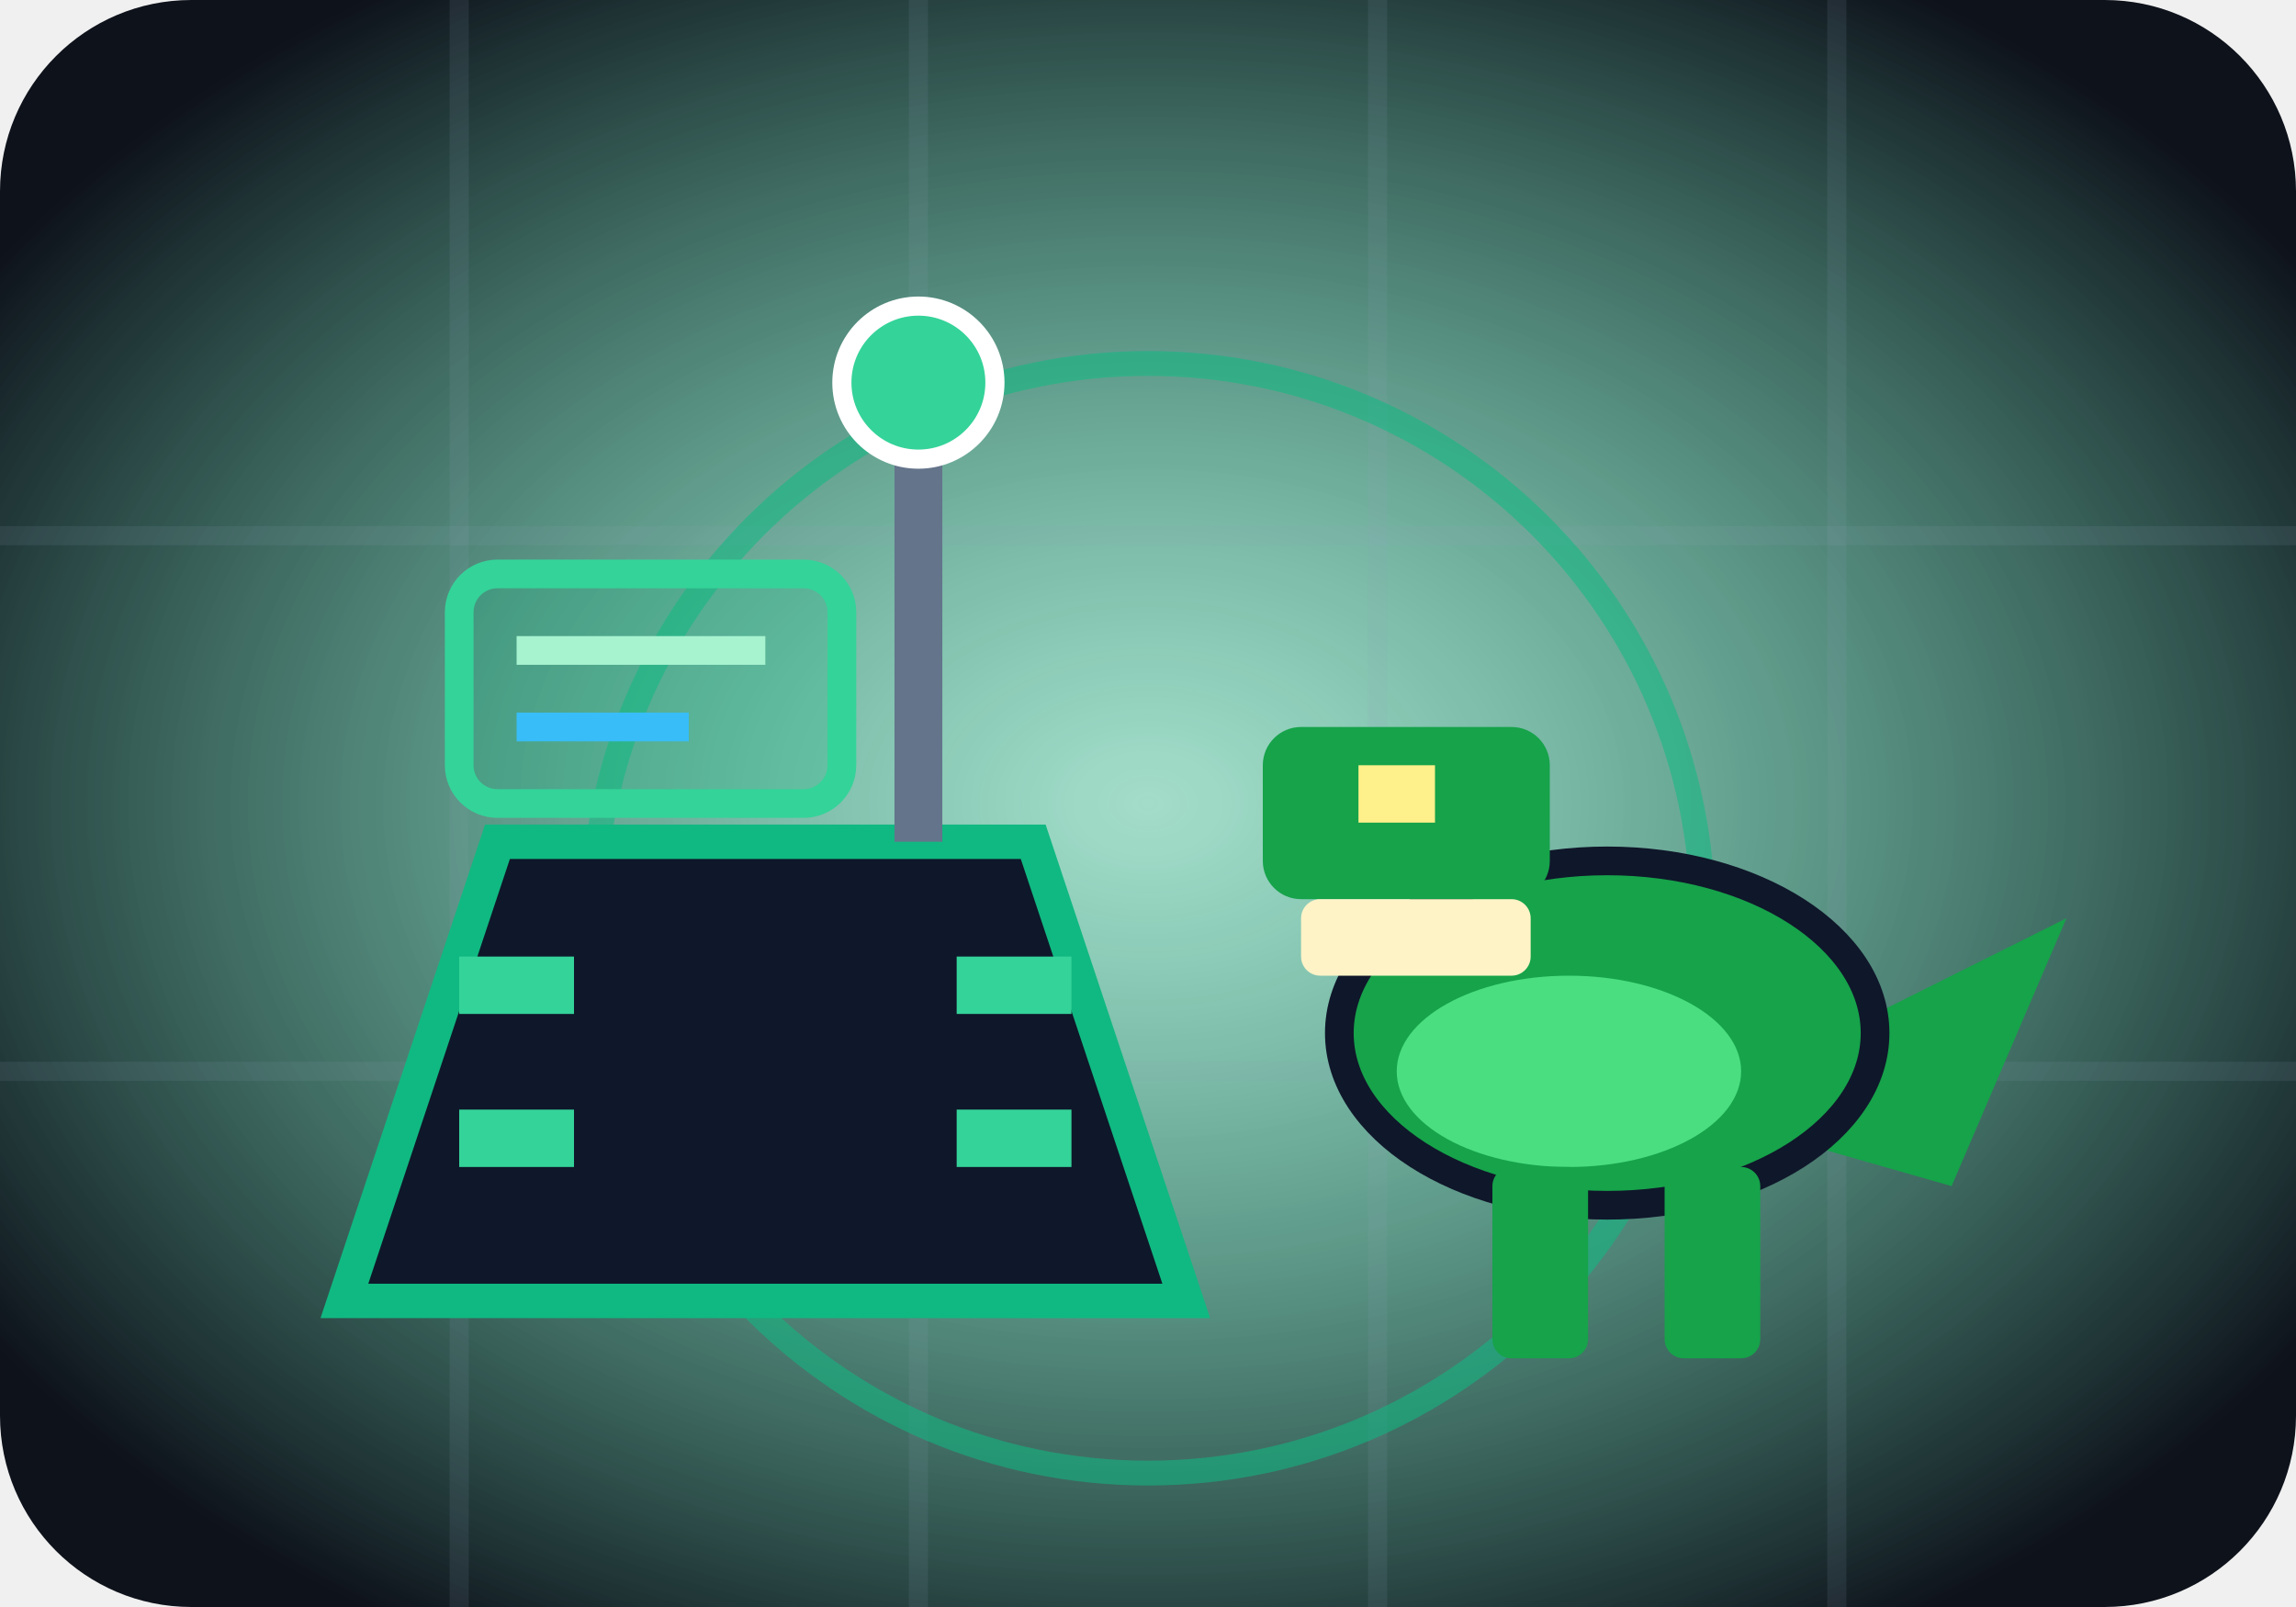
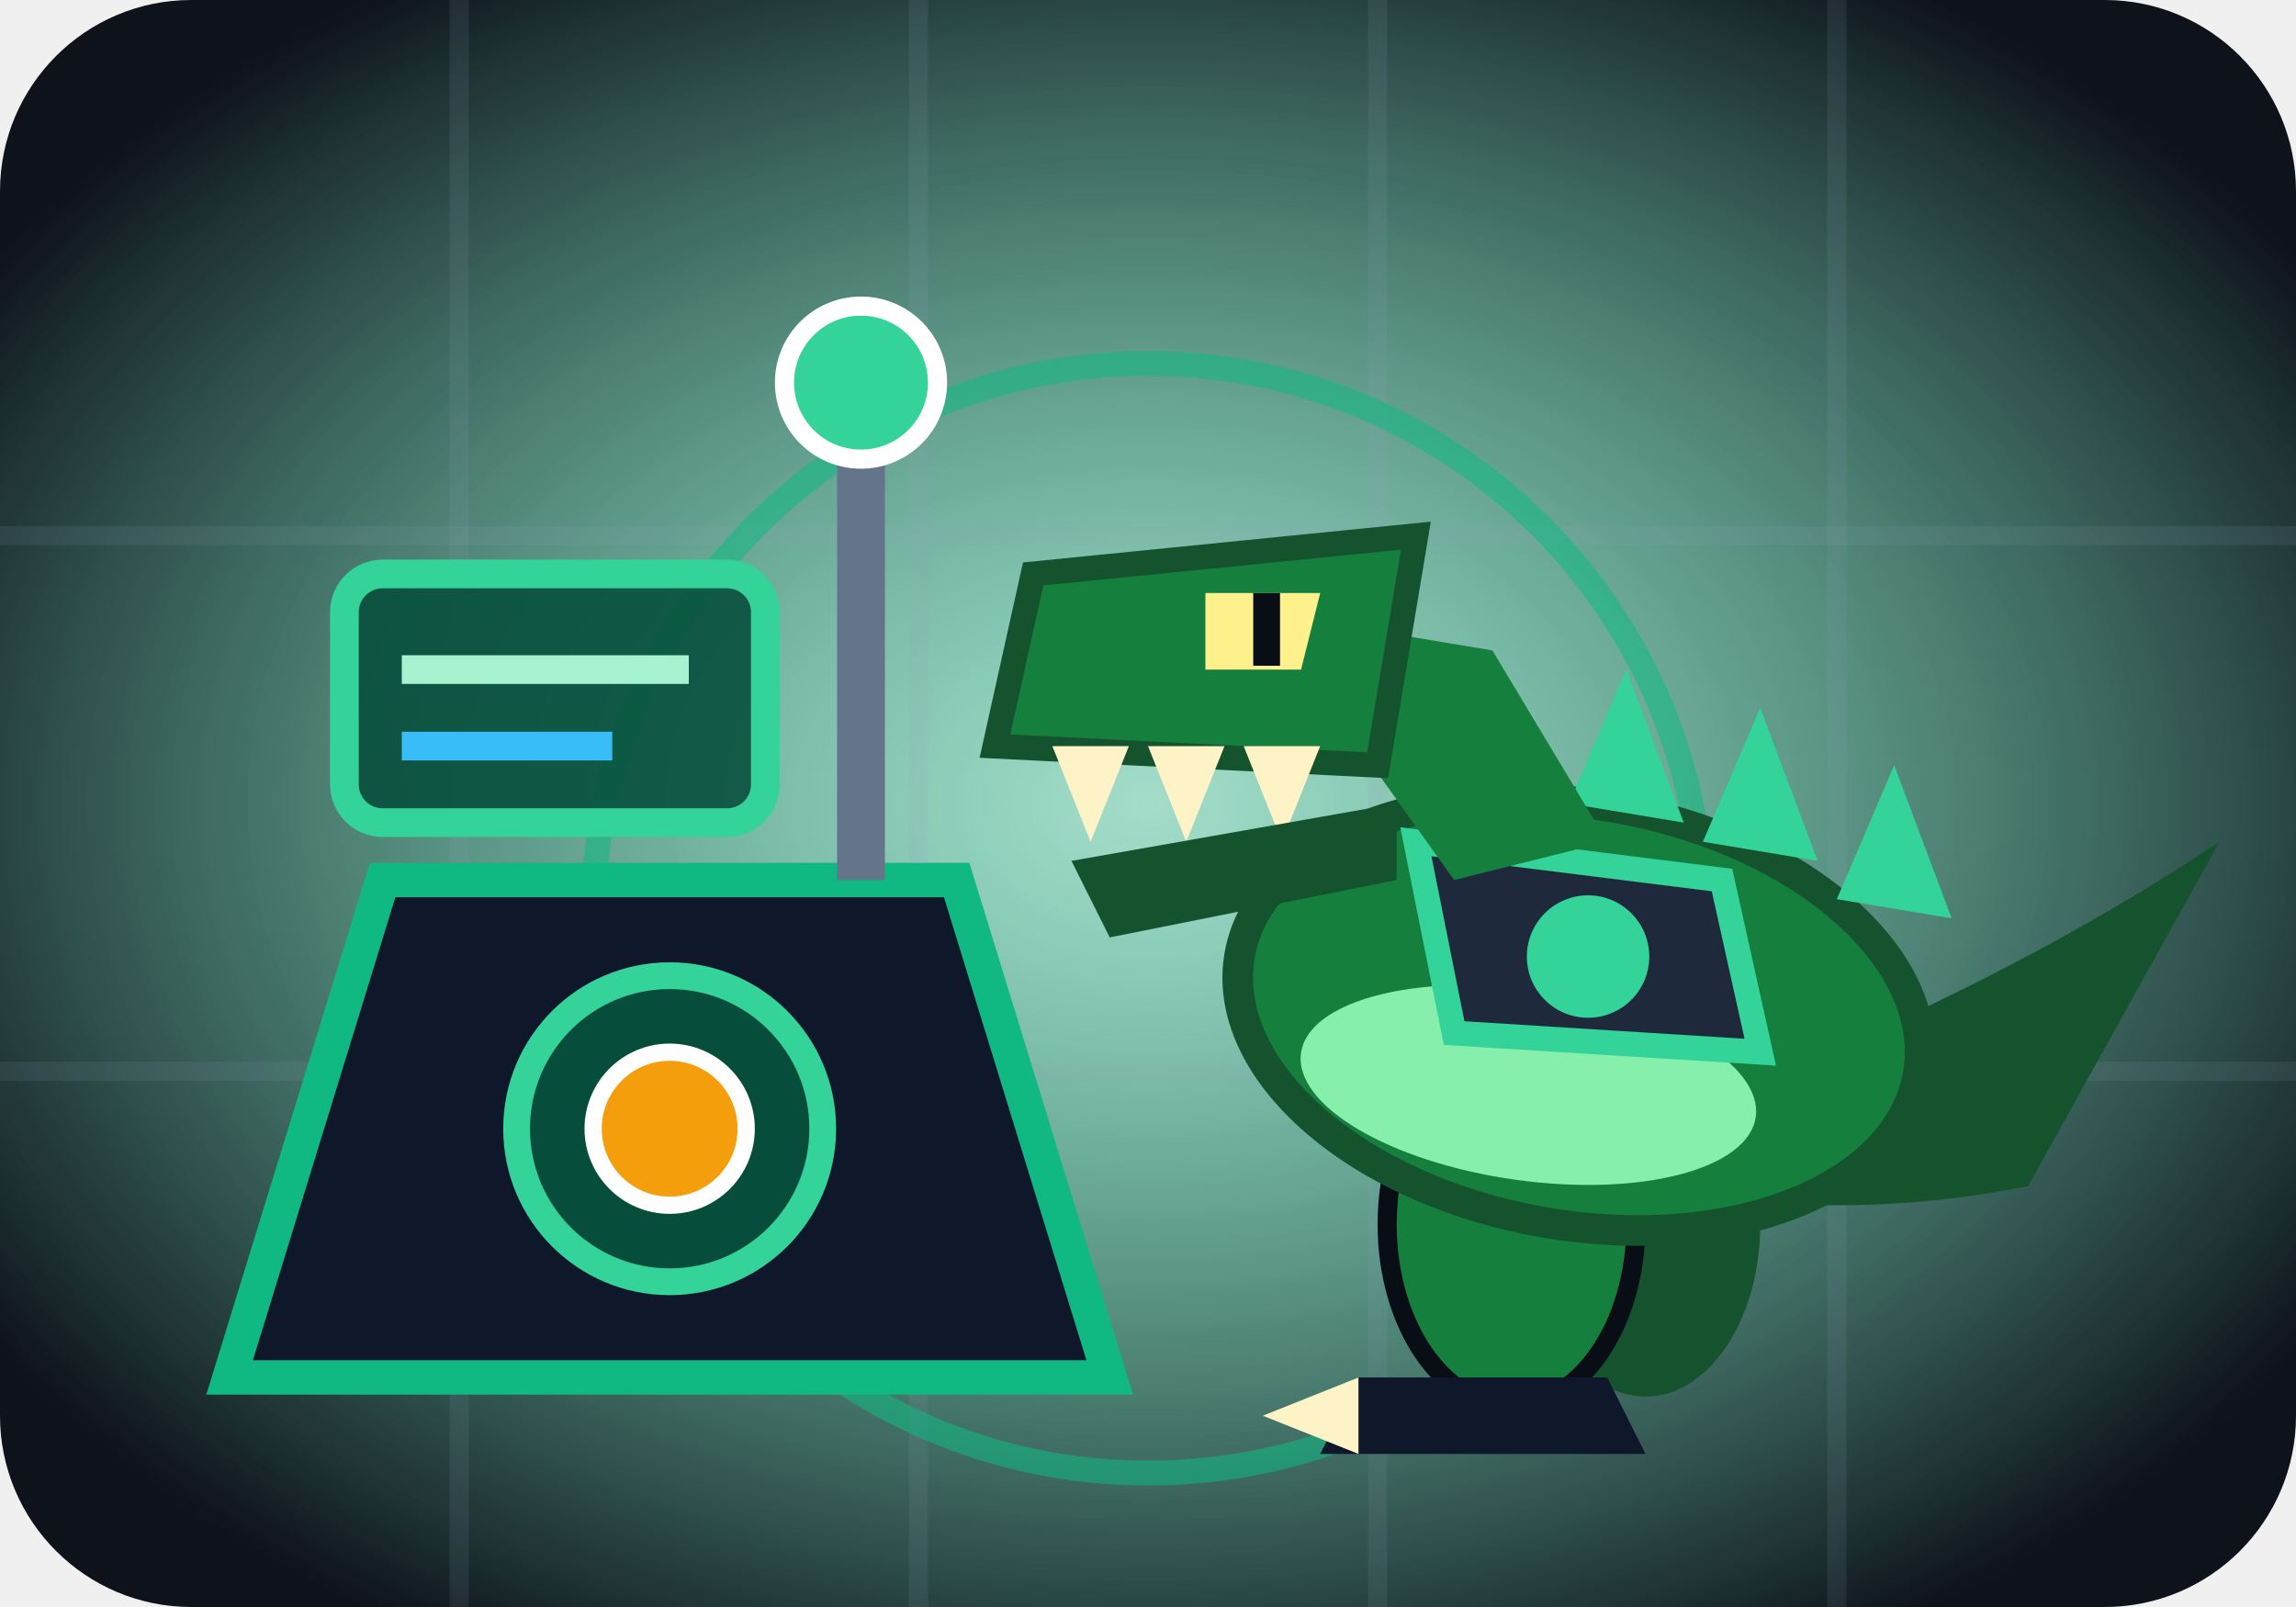
<svg xmlns="http://www.w3.org/2000/svg" viewBox="0 0 120 84" width="120" height="84">
  <defs>
    <radialGradient id="bg_dino_1" cx="50%" cy="50%" r="60%">
      <stop offset="0%" stop-color="#10b981" stop-opacity="0.34" />
      <stop offset="100%" stop-color="#090d16" stop-opacity="0.98" />
    </radialGradient>
  </defs>
  <rect width="120" height="84" rx="10" fill="url(#bg_dino_1)" />
  <g stroke="rgba(148,163,184,0.12)" stroke-width="1">
    <line x1="24" y1="0" x2="24" y2="84" />
    <line x1="48" y1="0" x2="48" y2="84" />
    <line x1="72" y1="0" x2="72" y2="84" />
    <line x1="96" y1="0" x2="96" y2="84" />
    <line x1="0" y1="28" x2="120" y2="28" />
    <line x1="0" y1="56" x2="120" y2="56" />
  </g>
  <circle cx="60" cy="48" r="29" fill="none" stroke="#10b981" stroke-width="1.3" stroke-opacity="0.55" stroke-dasharray="none" />
-   <polygon points="18,68 26,44 54,44 62,68" fill="#0f172a" stroke="#10b981" stroke-width="1.8" />
-   <rect x="24" y="30" width="20" height="12" rx="2" fill="rgba(16,185,129,0.25)" stroke="#34d399" stroke-width="1.5" />
-   <line x1="27" y1="34" x2="40" y2="34" stroke="#a7f3d0" stroke-width="1.5" />
-   <line x1="27" y1="38" x2="36" y2="38" stroke="#38bdf8" stroke-width="1.5" />
-   <line x1="48" y1="44" x2="48" y2="22" stroke="#64748b" stroke-width="2.5" />
-   <circle cx="48" cy="20" r="4" fill="#34d399" stroke="#fff" stroke-width="1" />
-   <rect x="24" y="50" width="6" height="3" fill="#34d399" />
-   <rect x="50" y="50" width="6" height="3" fill="#34d399" />
-   <rect x="24" y="58" width="6" height="3" fill="#34d399" />
-   <rect x="50" y="58" width="6" height="3" fill="#34d399" />
-   <g transform="translate(84,54)">
-     <path d="M4,4 L24,-6 L18,8 Z" fill="#16a34a" />
-     <ellipse cx="0" cy="0" rx="14" ry="9" fill="#16a34a" stroke="#0f172a" stroke-width="1.5" />
-     <ellipse cx="-2" cy="2" rx="9" ry="5" fill="#4ade80" />
-     <rect x="-18" y="-16" width="15" height="9" rx="2" fill="#16a34a" />
-     <rect x="-16" y="-7" width="12" height="4" rx="1" fill="#fef3c7" />
-     <rect x="-13" y="-14" width="4" height="3" fill="#fef08a" />
-     <rect x="-6" y="7" width="5" height="10" rx="1" fill="#16a34a" />
-     <rect x="3" y="7" width="5" height="10" rx="1" fill="#16a34a" />
+   <polygon points="12,72 20,46 50,46 58,72" fill="#0f172a" stroke="#10b981" stroke-width="1.8" />
+   <circle cx="35" cy="59" r="8" fill="#064e3b" stroke="#34d399" stroke-width="1.4" />
+   <circle cx="35" cy="59" r="4" fill="#f59e0b" stroke="#fff" stroke-width="0.9" />
+   <rect x="18" y="30" width="22" height="13" rx="2" fill="rgba(6,78,59,0.88)" stroke="#34d399" stroke-width="1.5" />
+   <line x1="21" y1="35" x2="36" y2="35" stroke="#a7f3d0" stroke-width="1.5" />
+   <line x1="21" y1="39" x2="32" y2="39" stroke="#38bdf8" stroke-width="1.5" />
+   <line x1="45" y1="46" x2="45" y2="22" stroke="#64748b" stroke-width="2.5" />
+   <circle cx="45" cy="20" r="4" fill="#34d399" stroke="#fff" stroke-width="1" />
+   <g transform="translate(82,56)">
+     <path d="M6,2 Q22,-4 34,-12 L24,6 Q14,8 4,6 Z" fill="#14532d" />
+     <ellipse cx="4" cy="8" rx="6" ry="9" fill="#14532d" />
+     <ellipse cx="-3" cy="8" rx="6.5" ry="9.5" fill="#15803d" stroke="#090d16" stroke-width="1" />
+     <polygon points="-11,16 2,16 4,20 -13,20" fill="#0f172a" />
+     <polygon points="-11,16 -16,18 -11,20" fill="#fef3c7" />
+     <ellipse cx="0" cy="-3" rx="18" ry="11" transform="rotate(10)" fill="#15803d" stroke="#14532d" stroke-width="1.6" />
+     <ellipse cx="-2" cy="1" rx="12" ry="5" transform="rotate(8)" fill="#86efac" />
+     <polygon points="14,-9 17,-16 20,-8" fill="#34d399" />
+     <polygon points="7,-12 10,-19 13,-11" fill="#34d399" />
+     <polygon points="0,-14 3,-21 6,-13" fill="#34d399" />
+     <polygon points="-7,-14 -4,-21 -1,-13" fill="#34d399" />
+     <polygon points="-8,-12 8,-10 10,-1 -6,-2" fill="#1e293b" stroke="#34d399" stroke-width="1.3" />
+     <circle cx="1" cy="-6" r="3.2" fill="#34d399" />
+     <polygon points="-6,-10 -16,-24 -4,-22 2,-12" fill="#15803d" />
+     <polygon points="-8,-28 -28,-26 -30,-17 -10,-16" fill="#15803d" stroke="#14532d" stroke-width="1.3" />
+     <polygon points="-27,-17 -25,-12 -23,-17" fill="#fef3c7" />
+     <polygon points="-22,-17 -20,-12 -18,-17" fill="#fef3c7" />
+     <polygon points="-17,-17 -15,-12 -13,-17" fill="#fef3c7" />
+     <polygon points="-9,-14 -26,-11 -24,-7 -9,-10" fill="#14532d" />
+     <polygon points="-19,-25 -13,-25 -14,-21 -19,-21" fill="#fef08a" />
+     <rect x="-16.5" y="-25" width="1.4" height="3.8" fill="#090d16" />
  </g>
</svg>
